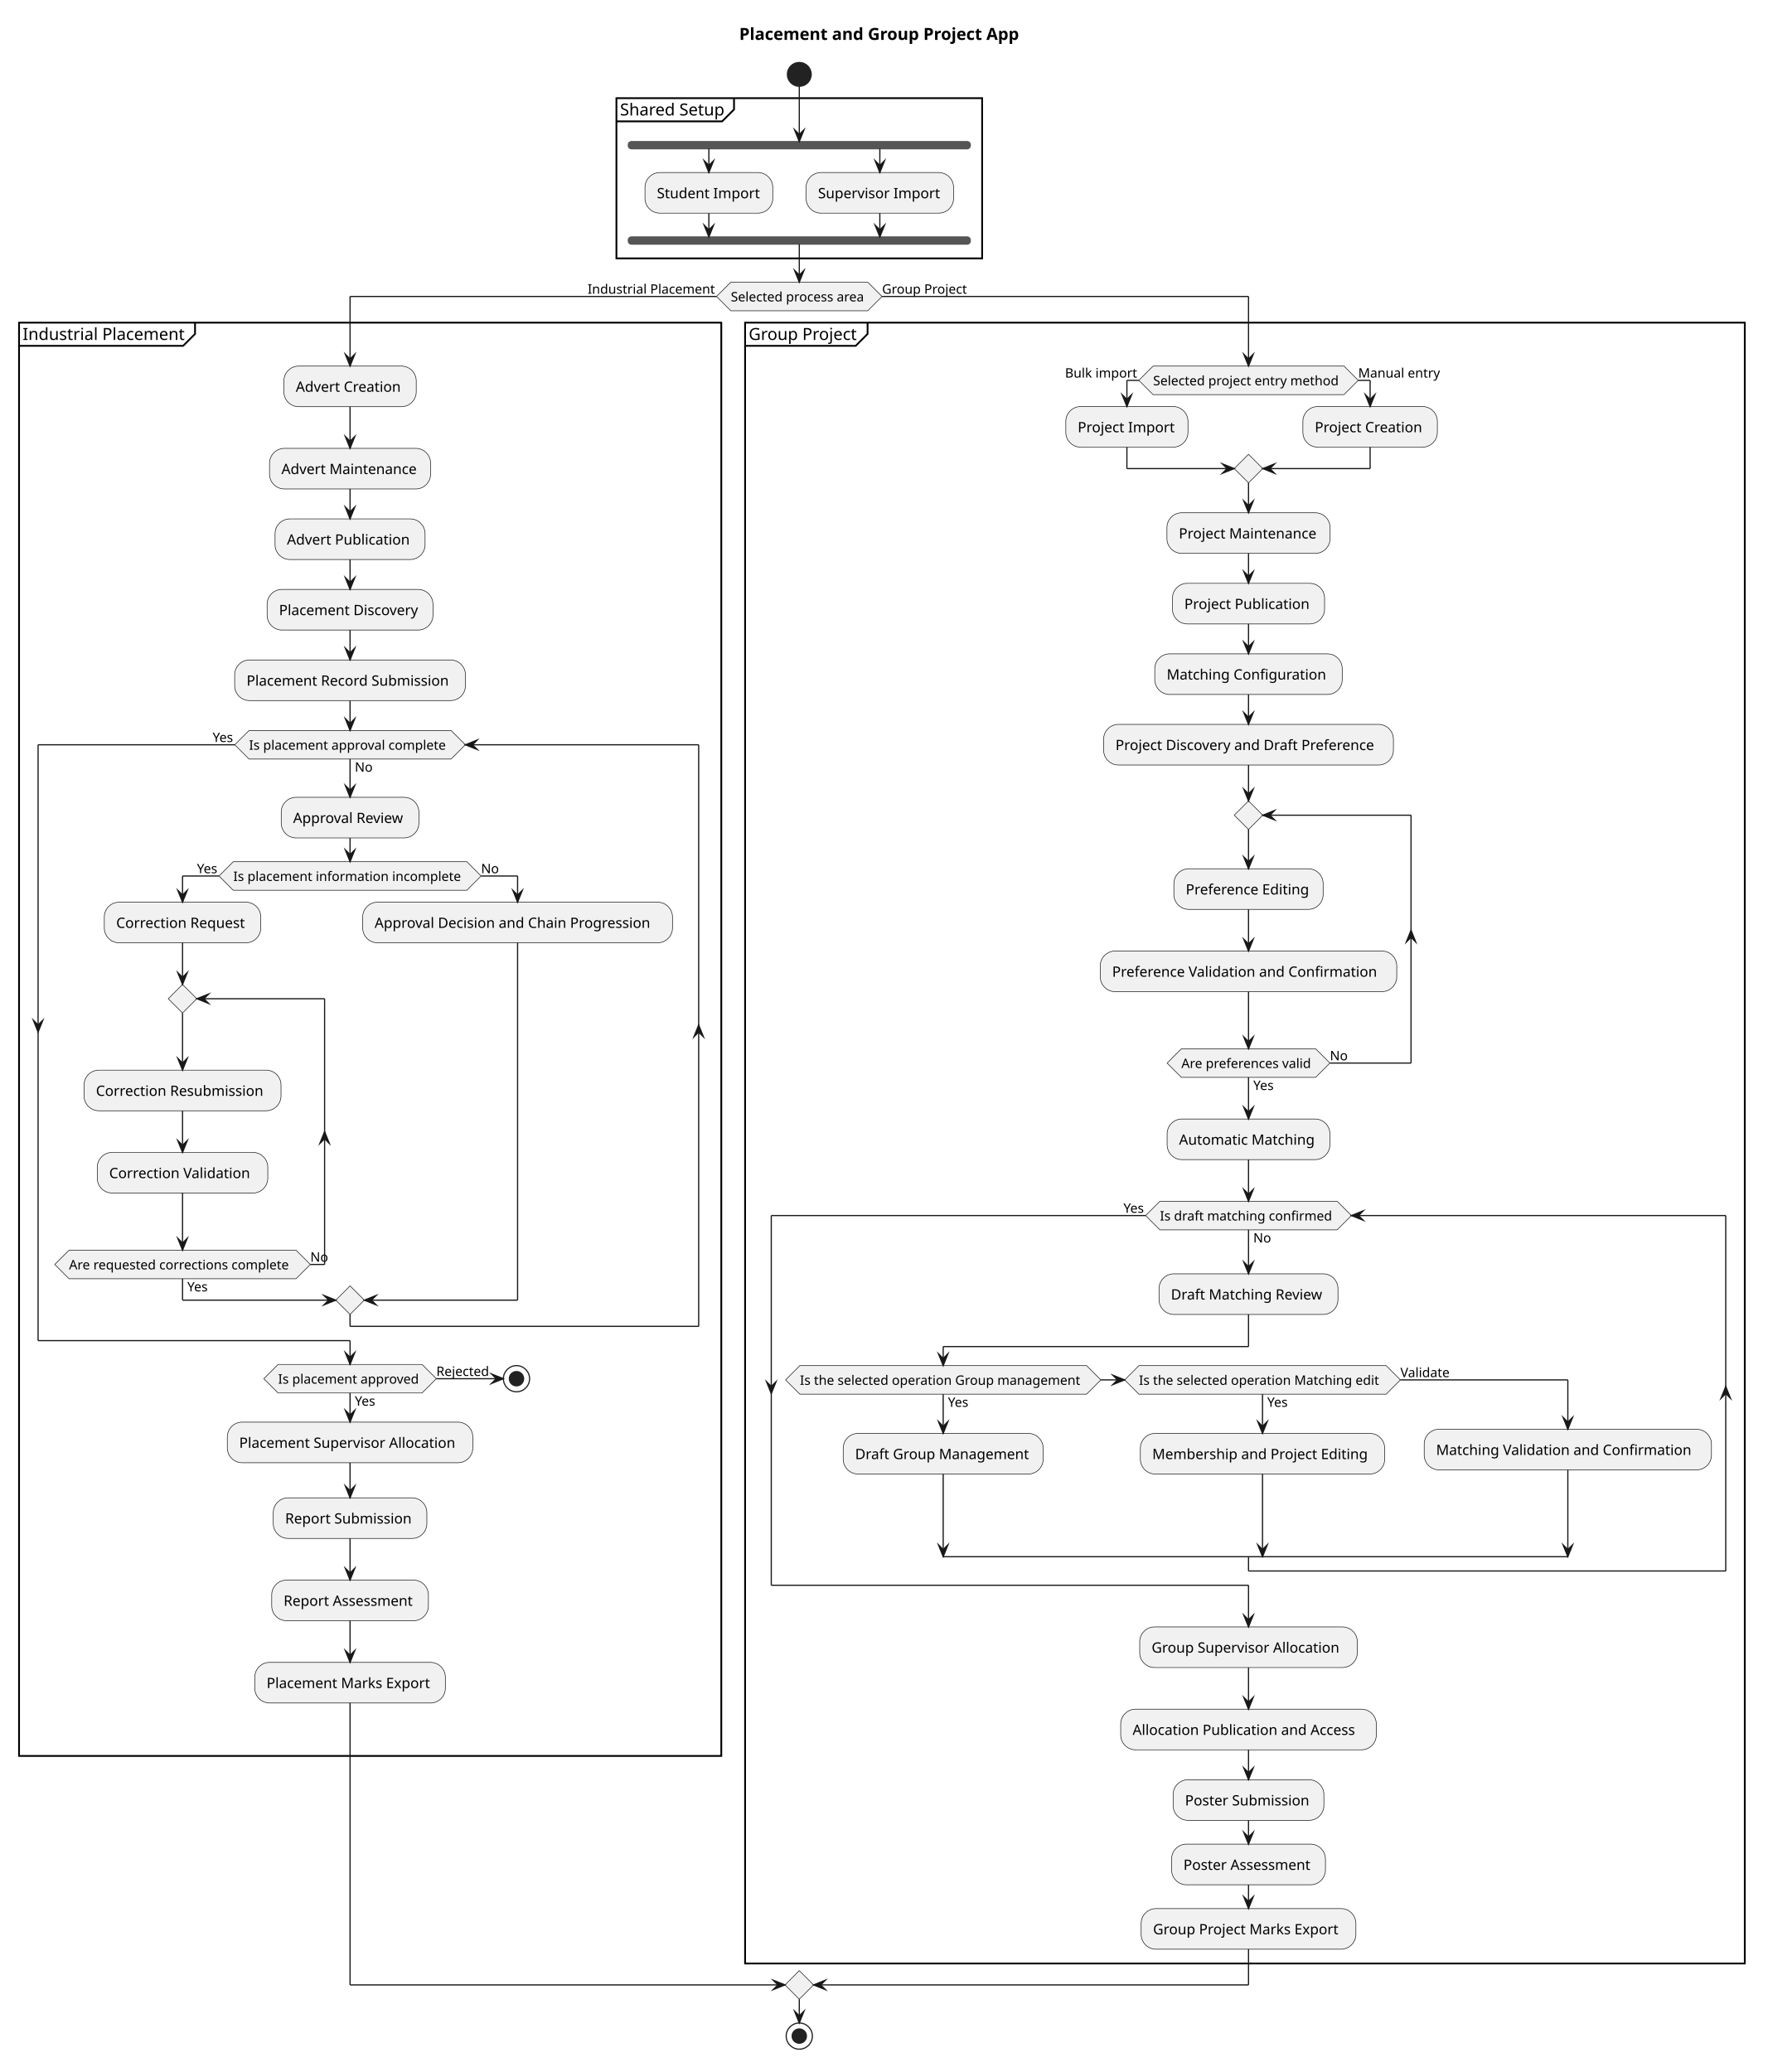
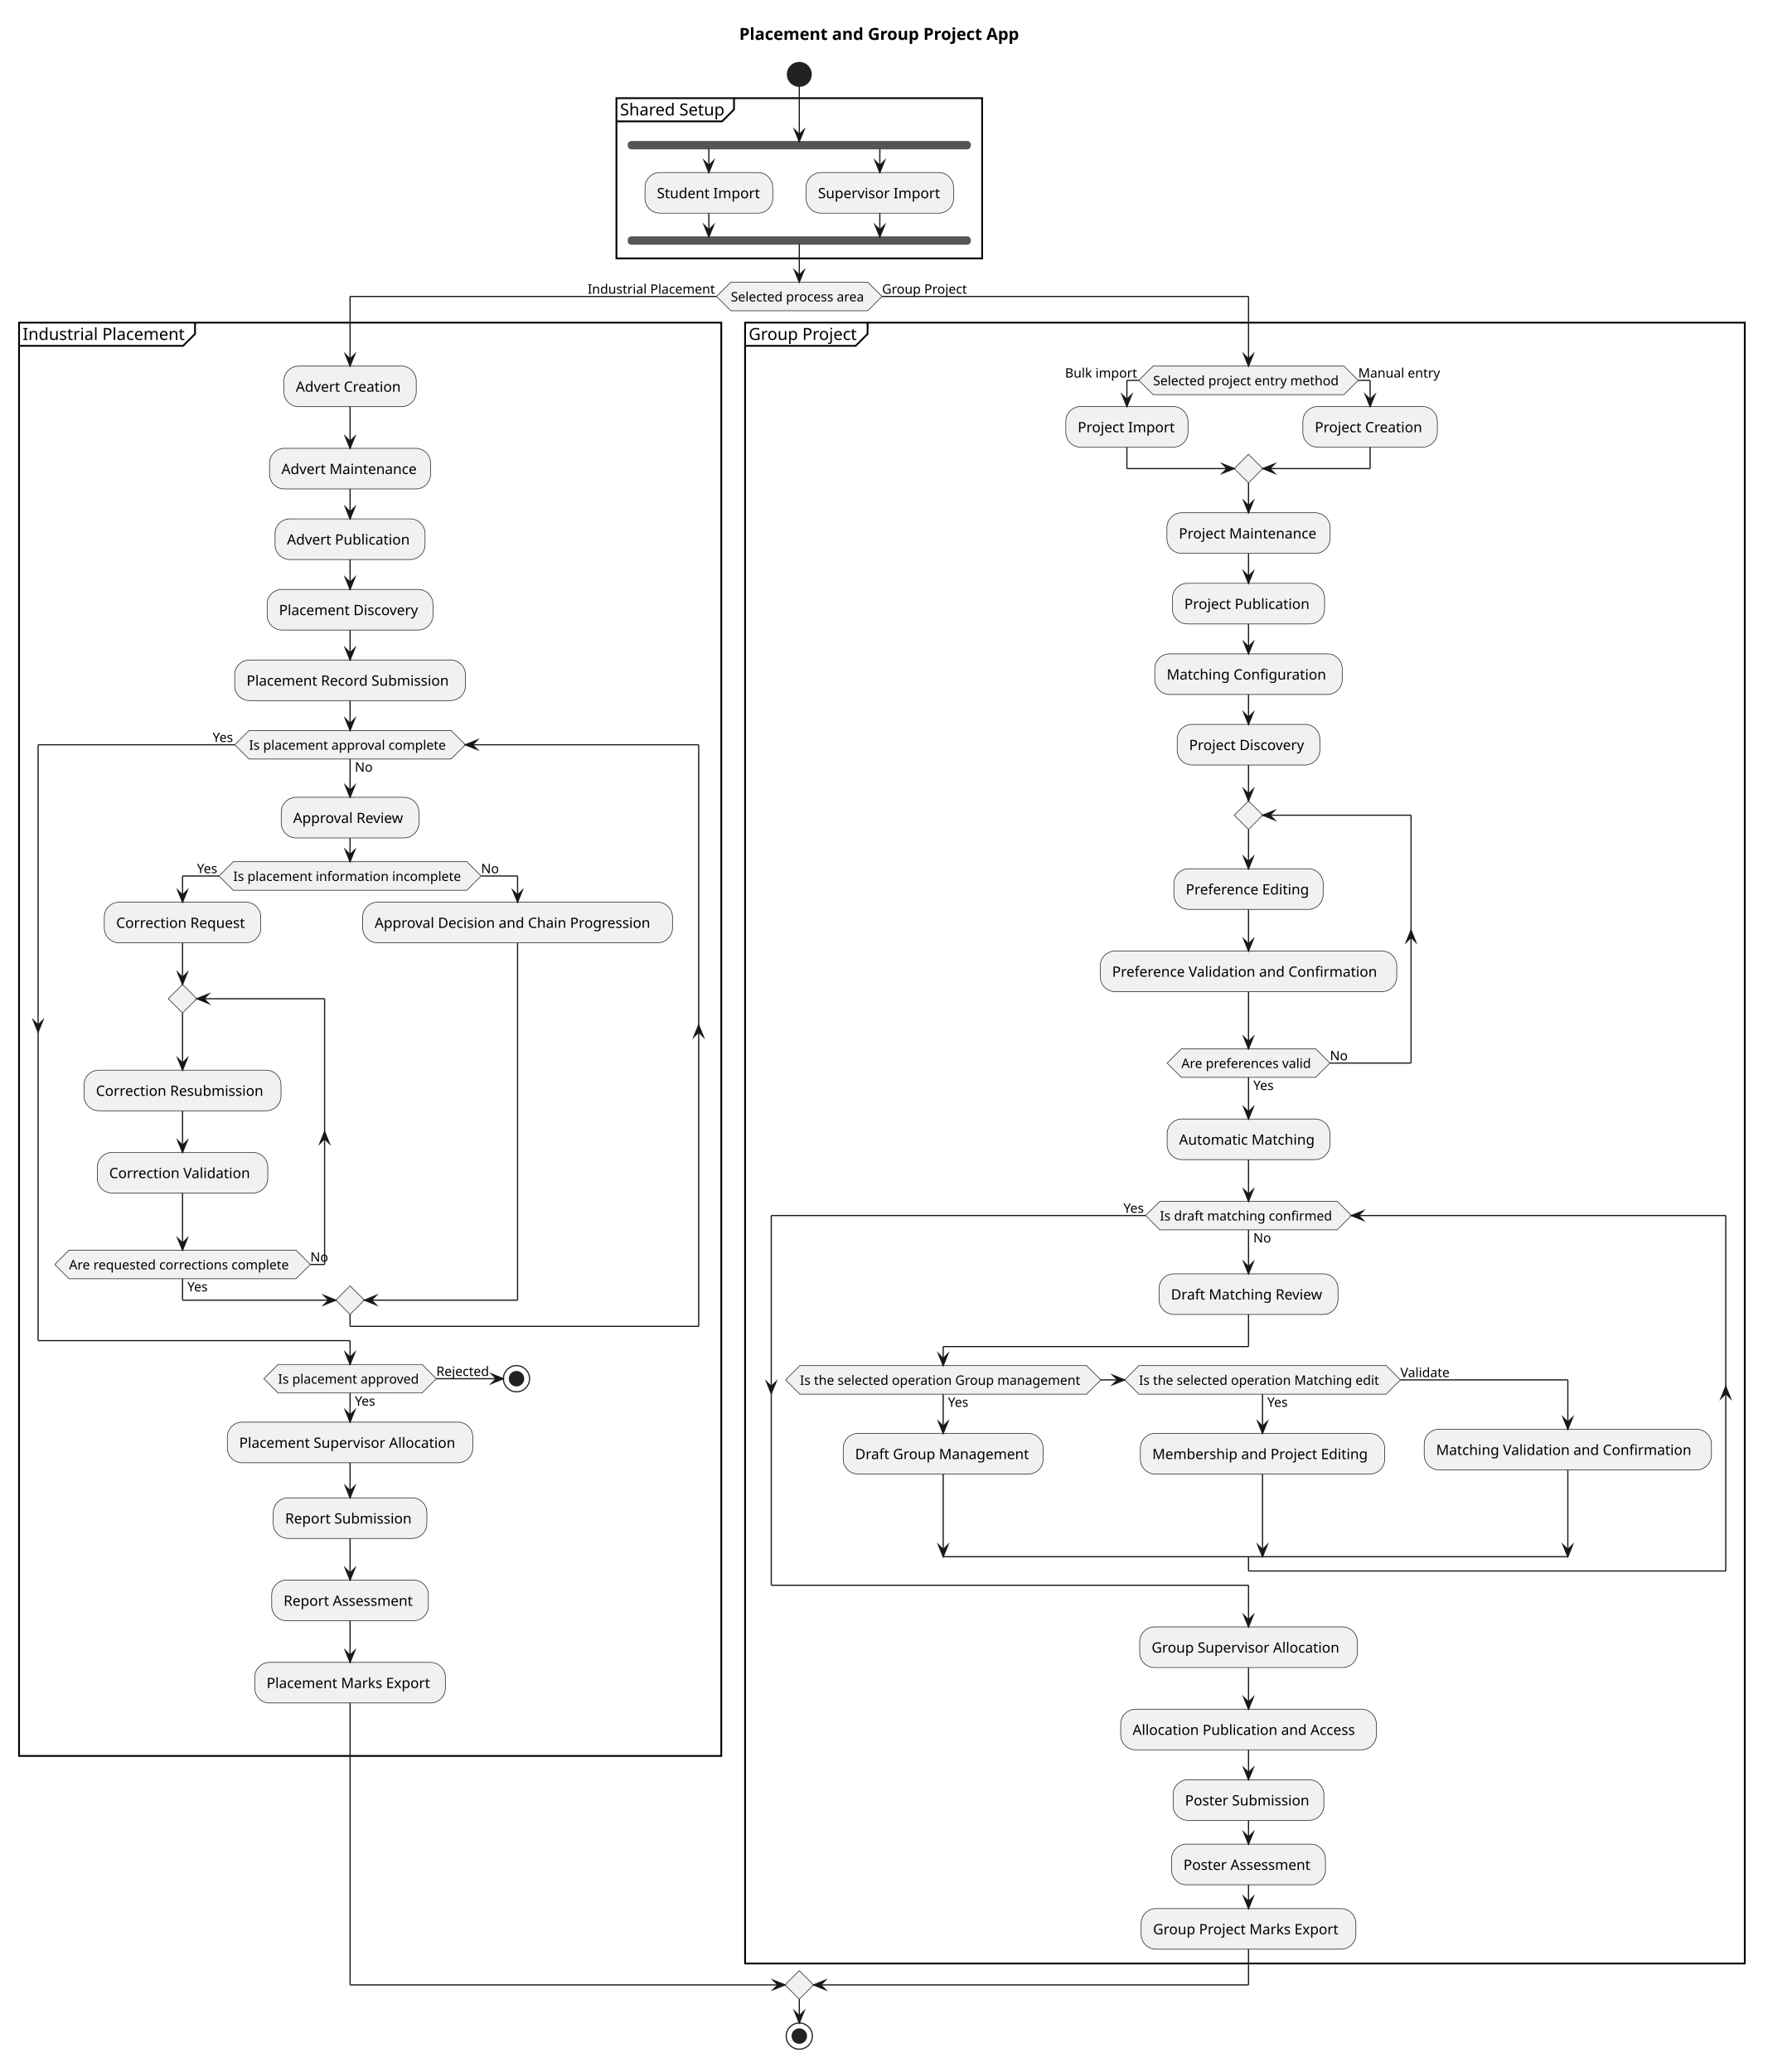
<svg xmlns="http://www.w3.org/2000/svg" contentStyleType="text/css" data-diagram-type="ACTIVITY" height="1741px" preserveAspectRatio="none" style="width:1485px;height:1741px;background:#FFFFFF;" version="1.1" viewBox="0 0 1485 1741" width="1485px" zoomAndPan="magnify">
  <defs />
  <g>
    <g class="title" data-source-line="2">
      <text fill="#000000" font-family="sans-serif" font-size="14" font-weight="700" lengthAdjust="spacing" textLength="241.787" x="621.066" y="33.535">Placement and Group Project App</text>
    </g>
    <ellipse cx="671.536" cy="62.488" fill="#222222" rx="10" ry="10" style="stroke:#222222;stroke-width:1;" />
    <rect fill="none" height="134.621" style="stroke:#000000;stroke-width:1.5;" width="307.268" x="517.902" y="82.488" />
    <path d="M616.707,82.488 L616.707,91.977 L606.707,101.977 L517.902,101.977" fill="none" style="stroke:#000000;stroke-width:1.5;" />
    <text fill="#000000" font-family="sans-serif" font-size="14" lengthAdjust="spacing" textLength="88.806" x="520.902" y="97.023">Shared Setup</text>
    <rect fill="#555555" height="6" rx="2.5" ry="2.5" style="stroke:#555555;stroke-width:1;" width="287.268" x="527.902" y="118.977" />
    <rect fill="#F1F1F1" height="34.133" rx="12.5" ry="12.5" style="stroke:#181818;stroke-width:0.5;" width="107.352" x="541.902" y="144.977" />
    <text fill="#000000" font-family="sans-serif" font-size="12" lengthAdjust="spacing" textLength="87.352" x="551.902" y="166.578">Student Import</text>
    <rect fill="#F1F1F1" height="34.133" rx="12.5" ry="12.5" style="stroke:#181818;stroke-width:0.5;" width="123.916" x="677.253" y="144.977" />
    <text fill="#000000" font-family="sans-serif" font-size="12" lengthAdjust="spacing" textLength="103.916" x="687.253" y="166.578">Supervisor Import</text>
    <rect fill="#555555" height="6" rx="2.5" ry="2.5" style="stroke:#555555;stroke-width:1;" width="287.268" x="527.902" y="199.109" />
    <polygon fill="#F1F1F1" points="614.006,237.109,729.065,237.109,741.065,249.109,729.065,261.109,614.006,261.109,602.006,249.109,614.006,237.109" style="stroke:#181818;stroke-width:0.5;stroke-linejoin:miter;stroke-miterlimit:10;" />
    <text fill="#000000" font-family="sans-serif" font-size="11" lengthAdjust="spacing" textLength="115.06" x="614.006" y="253.267">Selected process area</text>
    <text fill="#000000" font-family="sans-serif" font-size="11" lengthAdjust="spacing" textLength="108.319" x="493.687" y="246.789">Industrial Placement</text>
    <text fill="#000000" font-family="sans-serif" font-size="11" lengthAdjust="spacing" textLength="72.999" x="741.065" y="246.789">Group Project</text>
    <rect fill="none" height="1204.313" style="stroke:#000000;stroke-width:1.5;" width="590.004" x="16" y="271.109" />
    <path d="M163.86,271.109 L163.86,280.598 L153.86,290.598 L16,290.598" fill="none" style="stroke:#000000;stroke-width:1.5;" />
    <text fill="#000000" font-family="sans-serif" font-size="14" lengthAdjust="spacing" textLength="137.86" x="19" y="285.644">Industrial Placement</text>
    <rect fill="#F1F1F1" height="34.133" rx="12.5" ry="12.5" style="stroke:#181818;stroke-width:0.5;" width="111.225" x="238.497" y="307.598" />
    <text fill="#000000" font-family="sans-serif" font-size="12" lengthAdjust="spacing" textLength="91.225" x="248.497" y="329.199">Advert Creation</text>
    <rect fill="#F1F1F1" height="34.133" rx="12.5" ry="12.5" style="stroke:#181818;stroke-width:0.5;" width="135.33" x="226.444" y="376.731" />
    <text fill="#000000" font-family="sans-serif" font-size="12" lengthAdjust="spacing" textLength="115.33" x="236.444" y="398.332">Advert Maintenance</text>
    <rect fill="#F1F1F1" height="34.133" rx="12.5" ry="12.5" style="stroke:#181818;stroke-width:0.5;" width="126.043" x="231.088" y="435.996" />
    <text fill="#000000" font-family="sans-serif" font-size="12" lengthAdjust="spacing" textLength="106.043" x="241.088" y="457.598">Advert Publication</text>
    <rect fill="#F1F1F1" height="34.133" rx="12.5" ry="12.5" style="stroke:#181818;stroke-width:0.5;" width="139.35" x="224.435" y="495.262" />
    <text fill="#000000" font-family="sans-serif" font-size="12" lengthAdjust="spacing" textLength="119.35" x="234.435" y="516.863">Placement Discovery</text>
    <rect fill="#F1F1F1" height="34.133" rx="12.5" ry="12.5" style="stroke:#181818;stroke-width:0.5;" width="193.889" x="197.165" y="554.527" />
    <text fill="#000000" font-family="sans-serif" font-size="12" lengthAdjust="spacing" textLength="173.889" x="207.165" y="576.129">Placement Record Submission</text>
    <rect fill="#F1F1F1" height="34.133" rx="12.5" ry="12.5" style="stroke:#181818;stroke-width:0.5;" width="115.654" x="236.282" y="669.928" />
    <text fill="#000000" font-family="sans-serif" font-size="12" lengthAdjust="spacing" textLength="95.654" x="246.282" y="691.529">Approval Review</text>
    <polygon fill="#F1F1F1" points="196.025,724.061,392.194,724.061,404.194,736.061,392.194,748.061,196.025,748.061,184.025,736.061,196.025,724.061" style="stroke:#181818;stroke-width:0.5;stroke-linejoin:miter;stroke-miterlimit:10;" />
    <text fill="#000000" font-family="sans-serif" font-size="11" lengthAdjust="spacing" textLength="196.168" x="196.025" y="740.218">Is placement information incomplete</text>
    <text fill="#000000" font-family="sans-serif" font-size="11" lengthAdjust="spacing" textLength="18.589" x="165.436" y="733.74">Yes</text>
    <text fill="#000000" font-family="sans-serif" font-size="11" lengthAdjust="spacing" textLength="14.883" x="404.194" y="733.74">No</text>
    <rect fill="#F1F1F1" height="34.133" rx="12.5" ry="12.5" style="stroke:#181818;stroke-width:0.5;" width="131.463" x="87.627" y="758.061" />
    <text fill="#000000" font-family="sans-serif" font-size="12" lengthAdjust="spacing" textLength="111.463" x="97.627" y="779.662">Correction Request</text>
    <rect fill="#F1F1F1" height="34.133" rx="12.5" ry="12.5" style="stroke:#181818;stroke-width:0.5;" width="165.482" x="70.617" y="899.193" />
    <text fill="#000000" font-family="sans-serif" font-size="12" lengthAdjust="spacing" textLength="145.482" x="80.617" y="920.795">Correction Resubmission</text>
    <rect fill="#F1F1F1" height="34.133" rx="12.5" ry="12.5" style="stroke:#181818;stroke-width:0.5;" width="143.264" x="81.727" y="968.326" />
    <text fill="#000000" font-family="sans-serif" font-size="12" lengthAdjust="spacing" textLength="123.264" x="91.727" y="989.928">Correction Validation</text>
    <polygon fill="#F1F1F1" points="153.358,827.193,165.358,839.193,153.358,851.193,141.358,839.193,153.358,827.193" style="stroke:#181818;stroke-width:0.5;stroke-linejoin:miter;stroke-miterlimit:10;" />
    <polygon fill="#F1F1F1" points="58,1050.459,248.717,1050.459,260.717,1062.459,248.717,1074.459,58,1074.459,46,1062.459,58,1050.459" style="stroke:#181818;stroke-width:0.5;stroke-linejoin:miter;stroke-miterlimit:10;" />
    <text fill="#000000" font-family="sans-serif" font-size="11" lengthAdjust="spacing" textLength="18.589" x="157.358" y="1085.094">Yes</text>
    <text fill="#000000" font-family="sans-serif" font-size="11" lengthAdjust="spacing" textLength="190.717" x="58" y="1066.616">Are requested corrections complete</text>
    <text fill="#000000" font-family="sans-serif" font-size="11" lengthAdjust="spacing" textLength="14.883" x="260.717" y="1060.139">No</text>
    <rect fill="#F1F1F1" height="34.133" rx="12.5" ry="12.5" style="stroke:#181818;stroke-width:0.5;" width="260.287" x="304.717" y="758.061" />
    <text fill="#000000" font-family="sans-serif" font-size="12" lengthAdjust="spacing" textLength="240.287" x="314.717" y="779.662">Approval Decision and Chain Progression</text>
    <polygon fill="#F1F1F1" points="294.109,1080.459,306.109,1092.459,294.109,1104.459,282.109,1092.459,294.109,1080.459" style="stroke:#181818;stroke-width:0.5;stroke-linejoin:miter;stroke-miterlimit:10;" />
    <polygon fill="#F1F1F1" points="209.23,613.793,378.989,613.793,390.989,625.793,378.989,637.793,209.23,637.793,197.23,625.793,209.23,613.793" style="stroke:#181818;stroke-width:0.5;stroke-linejoin:miter;stroke-miterlimit:10;" />
    <text fill="#000000" font-family="sans-serif" font-size="11" lengthAdjust="spacing" textLength="14.883" x="298.109" y="648.428">No</text>
    <text fill="#000000" font-family="sans-serif" font-size="11" lengthAdjust="spacing" textLength="169.759" x="209.23" y="629.95">Is placement approval complete</text>
    <text fill="#000000" font-family="sans-serif" font-size="11" lengthAdjust="spacing" textLength="18.589" x="178.641" y="623.473">Yes</text>
    <rect fill="#F1F1F1" height="34.133" rx="12.5" ry="12.5" style="stroke:#181818;stroke-width:0.5;" width="206.252" x="190.983" y="1194.937" />
    <text fill="#000000" font-family="sans-serif" font-size="12" lengthAdjust="spacing" textLength="186.252" x="200.983" y="1216.538">Placement Supervisor Allocation</text>
    <rect fill="#F1F1F1" height="34.133" rx="12.5" ry="12.5" style="stroke:#181818;stroke-width:0.5;" width="129.049" x="229.585" y="1258.547" />
    <text fill="#000000" font-family="sans-serif" font-size="12" lengthAdjust="spacing" textLength="109.049" x="239.585" y="1280.148">Report Submission</text>
    <rect fill="#F1F1F1" height="34.133" rx="12.5" ry="12.5" style="stroke:#181818;stroke-width:0.5;" width="131.65" x="228.284" y="1327.68" />
    <text fill="#000000" font-family="sans-serif" font-size="12" lengthAdjust="spacing" textLength="111.65" x="238.284" y="1349.281">Report Assessment</text>
    <rect fill="#F1F1F1" height="34.133" rx="12.5" ry="12.5" style="stroke:#181818;stroke-width:0.5;" width="160.168" x="214.025" y="1396.812" />
    <text fill="#000000" font-family="sans-serif" font-size="12" lengthAdjust="spacing" textLength="140.168" x="224.025" y="1418.414">Placement Marks Export</text>
    <polygon fill="#F1F1F1" points="233.639,1146.459,354.58,1146.459,366.58,1158.459,354.58,1170.459,233.639,1170.459,221.639,1158.459,233.639,1146.459" style="stroke:#181818;stroke-width:0.5;stroke-linejoin:miter;stroke-miterlimit:10;" />
    <text fill="#000000" font-family="sans-serif" font-size="11" lengthAdjust="spacing" textLength="18.589" x="298.109" y="1181.094">Yes</text>
    <text fill="#000000" font-family="sans-serif" font-size="11" lengthAdjust="spacing" textLength="120.941" x="233.639" y="1162.616">Is placement approved</text>
    <text fill="#000000" font-family="sans-serif" font-size="11" lengthAdjust="spacing" textLength="45.359" x="366.58" y="1156.139">Rejected</text>
    <ellipse cx="433.939" cy="1158.459" fill="none" rx="11" ry="11" style="stroke:#222222;stroke-width:1;" />
    <ellipse cx="433.939" cy="1158.459" fill="#222222" rx="6" ry="6" style="stroke:#222222;stroke-width:1;" />
    <rect fill="none" height="1378.712" style="stroke:#000000;stroke-width:1.5;" width="839.916" x="626.004" y="271.109" />
    <path d="M728.911,271.109 L728.911,280.598 L718.911,290.598 L626.004,290.598" fill="none" style="stroke:#000000;stroke-width:1.5;" />
    <text fill="#000000" font-family="sans-serif" font-size="14" lengthAdjust="spacing" textLength="92.907" x="629.004" y="285.644">Group Project</text>
    <polygon fill="#F1F1F1" points="968.79,307.598,1129.133,307.598,1141.133,319.598,1129.133,331.598,968.79,331.598,956.79,319.598,968.79,307.598" style="stroke:#181818;stroke-width:0.5;stroke-linejoin:miter;stroke-miterlimit:10;" />
    <text fill="#000000" font-family="sans-serif" font-size="11" lengthAdjust="spacing" textLength="160.343" x="968.79" y="323.755">Selected project entry method</text>
    <text fill="#000000" font-family="sans-serif" font-size="11" lengthAdjust="spacing" textLength="61.988" x="894.803" y="317.277">Bulk import</text>
    <text fill="#000000" font-family="sans-serif" font-size="11" lengthAdjust="spacing" textLength="69.255" x="1141.133" y="317.277">Manual entry</text>
    <rect fill="#F1F1F1" height="34.133" rx="12.5" ry="12.5" style="stroke:#181818;stroke-width:0.5;" width="102.664" x="895.458" y="341.598" />
    <text fill="#000000" font-family="sans-serif" font-size="12" lengthAdjust="spacing" textLength="82.664" x="905.458" y="363.199">Project Import</text>
    <rect fill="#F1F1F1" height="34.133" rx="12.5" ry="12.5" style="stroke:#181818;stroke-width:0.5;" width="112.982" x="1094.642" y="341.598" />
    <text fill="#000000" font-family="sans-serif" font-size="12" lengthAdjust="spacing" textLength="92.982" x="1104.642" y="363.199">Project Creation</text>
    <polygon fill="#F1F1F1" points="1048.962,381.731,1060.962,393.731,1048.962,405.731,1036.962,393.731,1048.962,381.731" style="stroke:#181818;stroke-width:0.5;stroke-linejoin:miter;stroke-miterlimit:10;" />
    <rect fill="#F1F1F1" height="34.133" rx="12.5" ry="12.5" style="stroke:#181818;stroke-width:0.5;" width="137.088" x="980.418" y="430.863" />
    <text fill="#000000" font-family="sans-serif" font-size="12" lengthAdjust="spacing" textLength="117.088" x="990.418" y="452.465">Project Maintenance</text>
    <rect fill="#F1F1F1" height="34.133" rx="12.5" ry="12.5" style="stroke:#181818;stroke-width:0.5;" width="127.801" x="985.062" y="490.129" />
    <text fill="#000000" font-family="sans-serif" font-size="12" lengthAdjust="spacing" textLength="107.801" x="995.062" y="511.731">Project Publication</text>
    <rect fill="#F1F1F1" height="34.133" rx="12.5" ry="12.5" style="stroke:#181818;stroke-width:0.5;" width="157.484" x="970.22" y="549.394" />
    <text fill="#000000" font-family="sans-serif" font-size="12" lengthAdjust="spacing" textLength="137.484" x="980.22" y="570.996">Matching Configuration</text>
-     <rect fill="#F1F1F1" height="34.133" rx="12.5" ry="12.5" style="stroke:#181818;stroke-width:0.5;" width="243.494" x="927.215" y="608.66" />
-     <text fill="#000000" font-family="sans-serif" font-size="12" lengthAdjust="spacing" textLength="223.494" x="937.215" y="630.262">Project Discovery and Draft Preference</text>
+     <rect fill="#F1F1F1" height="34.133" rx="12.5" ry="12.5" style="stroke:#181818;stroke-width:0.5;" width="119.85" x="989.037" y="608.66" />
+     <text fill="#000000" font-family="sans-serif" font-size="12" lengthAdjust="spacing" textLength="99.85" x="999.037" y="630.262">Project Discovery</text>
    <rect fill="#F1F1F1" height="34.133" rx="12.5" ry="12.5" style="stroke:#181818;stroke-width:0.5;" width="125.41" x="986.257" y="729.973" />
    <text fill="#000000" font-family="sans-serif" font-size="12" lengthAdjust="spacing" textLength="105.41" x="996.257" y="751.574">Preference Editing</text>
    <rect fill="#F1F1F1" height="34.133" rx="12.5" ry="12.5" style="stroke:#181818;stroke-width:0.5;" width="249.102" x="924.411" y="799.106" />
    <text fill="#000000" font-family="sans-serif" font-size="12" lengthAdjust="spacing" textLength="229.102" x="934.411" y="820.707">Preference Validation and Confirmation</text>
    <polygon fill="#F1F1F1" points="1048.962,672.973,1060.962,684.973,1048.962,696.973,1036.962,684.973,1048.962,672.973" style="stroke:#181818;stroke-width:0.5;stroke-linejoin:miter;stroke-miterlimit:10;" />
    <polygon fill="#F1F1F1" points="992.571,881.238,1105.353,881.238,1117.353,893.238,1105.353,905.238,992.571,905.238,980.571,893.238,992.571,881.238" style="stroke:#181818;stroke-width:0.5;stroke-linejoin:miter;stroke-miterlimit:10;" />
    <text fill="#000000" font-family="sans-serif" font-size="11" lengthAdjust="spacing" textLength="18.589" x="1052.962" y="915.873">Yes</text>
    <text fill="#000000" font-family="sans-serif" font-size="11" lengthAdjust="spacing" textLength="112.782" x="992.571" y="897.395">Are preferences valid</text>
    <text fill="#000000" font-family="sans-serif" font-size="11" lengthAdjust="spacing" textLength="14.883" x="1117.353" y="890.918">No</text>
    <rect fill="#F1F1F1" height="34.133" rx="12.5" ry="12.5" style="stroke:#181818;stroke-width:0.5;" width="136.76" x="980.582" y="940.238" />
    <text fill="#000000" font-family="sans-serif" font-size="12" lengthAdjust="spacing" textLength="116.76" x="990.582" y="961.84">Automatic Matching</text>
    <rect fill="#F1F1F1" height="34.133" rx="12.5" ry="12.5" style="stroke:#181818;stroke-width:0.5;" width="150.348" x="973.788" y="1070.326" />
    <text fill="#000000" font-family="sans-serif" font-size="12" lengthAdjust="spacing" textLength="130.348" x="983.788" y="1091.928">Draft Matching Review</text>
    <polygon fill="#F1F1F1" points="672.004,1147.459,912.887,1147.459,924.887,1159.459,912.887,1171.459,672.004,1171.459,660.004,1159.459,672.004,1147.459" style="stroke:#181818;stroke-width:0.5;stroke-linejoin:miter;stroke-miterlimit:10;" />
    <text fill="#000000" font-family="sans-serif" font-size="11" lengthAdjust="spacing" textLength="18.589" x="796.445" y="1182.094">Yes</text>
    <text fill="#000000" font-family="sans-serif" font-size="11" lengthAdjust="spacing" textLength="240.883" x="672.004" y="1163.616">Is the selected operation Group management</text>
    <rect fill="#F1F1F1" height="34.133" rx="12.5" ry="12.5" style="stroke:#181818;stroke-width:0.5;" width="168.002" x="708.444" y="1204.414" />
    <text fill="#000000" font-family="sans-serif" font-size="12" lengthAdjust="spacing" textLength="148.002" x="718.444" y="1226.016">Draft Group Management</text>
    <polygon fill="#F1F1F1" points="956.887,1147.459,1164.576,1147.459,1176.576,1159.459,1164.576,1171.459,956.887,1171.459,944.887,1159.459,956.887,1147.459" style="stroke:#181818;stroke-width:0.5;stroke-linejoin:miter;stroke-miterlimit:10;" />
    <text fill="#000000" font-family="sans-serif" font-size="11" lengthAdjust="spacing" textLength="18.589" x="1064.731" y="1182.094">Yes</text>
    <text fill="#000000" font-family="sans-serif" font-size="11" lengthAdjust="spacing" textLength="207.69" x="956.887" y="1163.616">Is the selected operation Matching edit</text>
    <text fill="#000000" font-family="sans-serif" font-size="11" lengthAdjust="spacing" textLength="42.867" x="1176.576" y="1157.139">Validate</text>
    <rect fill="#F1F1F1" height="34.133" rx="12.5" ry="12.5" style="stroke:#181818;stroke-width:0.5;" width="205.273" x="958.095" y="1204.414" />
    <text fill="#000000" font-family="sans-serif" font-size="12" lengthAdjust="spacing" textLength="185.273" x="968.095" y="1226.016">Membership and Project Editing</text>
    <rect fill="#F1F1F1" height="34.133" rx="12.5" ry="12.5" style="stroke:#181818;stroke-width:0.5;" width="241.344" x="1196.576" y="1200.937" />
    <text fill="#000000" font-family="sans-serif" font-size="12" lengthAdjust="spacing" textLength="221.344" x="1206.576" y="1222.538">Matching Validation and Confirmation</text>
    <polygon fill="#F1F1F1" points="974.5,1009.371,1123.424,1009.371,1135.424,1021.371,1123.424,1033.371,974.5,1033.371,962.5,1021.371,974.5,1009.371" style="stroke:#181818;stroke-width:0.5;stroke-linejoin:miter;stroke-miterlimit:10;" />
    <text fill="#000000" font-family="sans-serif" font-size="11" lengthAdjust="spacing" textLength="14.883" x="1052.962" y="1044.006">No</text>
    <text fill="#000000" font-family="sans-serif" font-size="11" lengthAdjust="spacing" textLength="148.924" x="974.5" y="1025.528">Is draft matching confirmed</text>
    <text fill="#000000" font-family="sans-serif" font-size="11" lengthAdjust="spacing" textLength="18.589" x="943.91" y="1019.051">Yes</text>
    <rect fill="#F1F1F1" height="34.133" rx="12.5" ry="12.5" style="stroke:#181818;stroke-width:0.5;" width="182.82" x="957.552" y="1367.024" />
    <text fill="#000000" font-family="sans-serif" font-size="12" lengthAdjust="spacing" textLength="162.82" x="967.552" y="1388.626">Group Supervisor Allocation</text>
    <rect fill="#F1F1F1" height="34.133" rx="12.5" ry="12.5" style="stroke:#181818;stroke-width:0.5;" width="214.766" x="941.579" y="1436.157" />
    <text fill="#000000" font-family="sans-serif" font-size="12" lengthAdjust="spacing" textLength="194.766" x="951.579" y="1457.759">Allocation Publication and Access</text>
    <rect fill="#F1F1F1" height="34.133" rx="12.5" ry="12.5" style="stroke:#181818;stroke-width:0.5;" width="126.658" x="985.633" y="1495.423" />
    <text fill="#000000" font-family="sans-serif" font-size="12" lengthAdjust="spacing" textLength="106.658" x="995.633" y="1517.024">Poster Submission</text>
    <rect fill="#F1F1F1" height="34.133" rx="12.5" ry="12.5" style="stroke:#181818;stroke-width:0.5;" width="129.26" x="984.332" y="1549.556" />
    <text fill="#000000" font-family="sans-serif" font-size="12" lengthAdjust="spacing" textLength="109.26" x="994.332" y="1571.157">Poster Assessment</text>
    <rect fill="#F1F1F1" height="34.133" rx="12.5" ry="12.5" style="stroke:#181818;stroke-width:0.5;" width="180.418" x="958.753" y="1603.688" />
    <text fill="#000000" font-family="sans-serif" font-size="12" lengthAdjust="spacing" textLength="160.418" x="968.753" y="1625.29">Group Project Marks Export</text>
    <polygon fill="#F1F1F1" points="671.536,1655.821,683.536,1667.821,671.536,1679.821,659.536,1667.821,671.536,1655.821" style="stroke:#181818;stroke-width:0.5;stroke-linejoin:miter;stroke-miterlimit:10;" />
    <ellipse cx="671.536" cy="1710.821" fill="none" rx="11" ry="11" style="stroke:#222222;stroke-width:1;" />
    <ellipse cx="671.536" cy="1710.821" fill="#222222" rx="6" ry="6" style="stroke:#222222;stroke-width:1;" />
    <line style="stroke:#181818;stroke-width:1;" x1="595.578" x2="595.578" y1="124.977" y2="144.977" />
    <polygon fill="#181818" points="591.578,134.977,595.578,144.977,599.578,134.977,595.578,138.977" style="stroke:#181818;stroke-width:1;stroke-linejoin:miter;stroke-miterlimit:10;" />
    <line style="stroke:#181818;stroke-width:1;" x1="739.211" x2="739.211" y1="124.977" y2="144.977" />
    <polygon fill="#181818" points="735.211,134.977,739.211,144.977,743.211,134.977,739.211,138.977" style="stroke:#181818;stroke-width:1;stroke-linejoin:miter;stroke-miterlimit:10;" />
    <line style="stroke:#181818;stroke-width:1;" x1="595.578" x2="595.578" y1="179.109" y2="199.109" />
    <polygon fill="#181818" points="591.578,189.109,595.578,199.109,599.578,189.109,595.578,193.109" style="stroke:#181818;stroke-width:1;stroke-linejoin:miter;stroke-miterlimit:10;" />
    <line style="stroke:#181818;stroke-width:1;" x1="739.211" x2="739.211" y1="179.109" y2="199.109" />
    <polygon fill="#181818" points="735.211,189.109,739.211,199.109,743.211,189.109,739.211,193.109" style="stroke:#181818;stroke-width:1;stroke-linejoin:miter;stroke-miterlimit:10;" />
    <line style="stroke:#181818;stroke-width:1;" x1="671.536" x2="671.536" y1="72.488" y2="118.977" />
    <polygon fill="#181818" points="667.536,108.977,671.536,118.977,675.536,108.977,671.536,112.977" style="stroke:#181818;stroke-width:1;stroke-linejoin:miter;stroke-miterlimit:10;" />
    <line style="stroke:#181818;stroke-width:1;" x1="294.109" x2="294.109" y1="341.731" y2="376.731" />
    <polygon fill="#181818" points="290.109,366.731,294.109,376.731,298.109,366.731,294.109,370.731" style="stroke:#181818;stroke-width:1;stroke-linejoin:miter;stroke-miterlimit:10;" />
    <line style="stroke:#181818;stroke-width:1;" x1="294.109" x2="294.109" y1="410.863" y2="435.996" />
    <polygon fill="#181818" points="290.109,425.996,294.109,435.996,298.109,425.996,294.109,429.996" style="stroke:#181818;stroke-width:1;stroke-linejoin:miter;stroke-miterlimit:10;" />
    <line style="stroke:#181818;stroke-width:1;" x1="294.109" x2="294.109" y1="470.129" y2="495.262" />
    <polygon fill="#181818" points="290.109,485.262,294.109,495.262,298.109,485.262,294.109,489.262" style="stroke:#181818;stroke-width:1;stroke-linejoin:miter;stroke-miterlimit:10;" />
    <line style="stroke:#181818;stroke-width:1;" x1="294.109" x2="294.109" y1="529.394" y2="554.527" />
    <polygon fill="#181818" points="290.109,544.527,294.109,554.527,298.109,544.527,294.109,548.527" style="stroke:#181818;stroke-width:1;stroke-linejoin:miter;stroke-miterlimit:10;" />
    <line style="stroke:#181818;stroke-width:1;" x1="153.358" x2="153.358" y1="933.326" y2="968.326" />
    <polygon fill="#181818" points="149.358,958.326,153.358,968.326,157.358,958.326,153.358,962.326" style="stroke:#181818;stroke-width:1;stroke-linejoin:miter;stroke-miterlimit:10;" />
    <line style="stroke:#181818;stroke-width:1;" x1="153.358" x2="153.358" y1="851.193" y2="899.193" />
    <polygon fill="#181818" points="149.358,889.193,153.358,899.193,157.358,889.193,153.358,893.193" style="stroke:#181818;stroke-width:1;stroke-linejoin:miter;stroke-miterlimit:10;" />
    <line style="stroke:#181818;stroke-width:1;" x1="260.717" x2="272.717" y1="1062.459" y2="1062.459" />
    <polygon fill="#181818" points="268.717,960.826,272.717,950.826,276.717,960.826,272.717,956.826" style="stroke:#181818;stroke-width:1;stroke-linejoin:miter;stroke-miterlimit:10;" />
    <line style="stroke:#181818;stroke-width:1;" x1="272.717" x2="272.717" y1="839.193" y2="1062.459" />
    <line style="stroke:#181818;stroke-width:1;" x1="272.717" x2="165.358" y1="839.193" y2="839.193" />
    <polygon fill="#181818" points="175.358,835.193,165.358,839.193,175.358,843.193,171.358,839.193" style="stroke:#181818;stroke-width:1;stroke-linejoin:miter;stroke-miterlimit:10;" />
    <line style="stroke:#181818;stroke-width:1;" x1="153.358" x2="153.358" y1="1002.459" y2="1050.459" />
    <polygon fill="#181818" points="149.358,1040.459,153.358,1050.459,157.358,1040.459,153.358,1044.459" style="stroke:#181818;stroke-width:1;stroke-linejoin:miter;stroke-miterlimit:10;" />
    <line style="stroke:#181818;stroke-width:1;" x1="153.358" x2="153.358" y1="792.193" y2="827.193" />
    <polygon fill="#181818" points="149.358,817.193,153.358,827.193,157.358,817.193,153.358,821.193" style="stroke:#181818;stroke-width:1;stroke-linejoin:miter;stroke-miterlimit:10;" />
    <line style="stroke:#181818;stroke-width:1;" x1="184.025" x2="153.358" y1="736.061" y2="736.061" />
    <line style="stroke:#181818;stroke-width:1;" x1="153.358" x2="153.358" y1="736.061" y2="758.061" />
    <polygon fill="#181818" points="149.358,748.061,153.358,758.061,157.358,748.061,153.358,752.061" style="stroke:#181818;stroke-width:1;stroke-linejoin:miter;stroke-miterlimit:10;" />
    <line style="stroke:#181818;stroke-width:1;" x1="404.194" x2="434.86" y1="736.061" y2="736.061" />
    <line style="stroke:#181818;stroke-width:1;" x1="434.86" x2="434.86" y1="736.061" y2="758.061" />
    <polygon fill="#181818" points="430.86,748.061,434.86,758.061,438.86,748.061,434.86,752.061" style="stroke:#181818;stroke-width:1;stroke-linejoin:miter;stroke-miterlimit:10;" />
    <line style="stroke:#181818;stroke-width:1;" x1="153.358" x2="153.358" y1="1074.459" y2="1092.459" />
    <line style="stroke:#181818;stroke-width:1;" x1="153.358" x2="282.109" y1="1092.459" y2="1092.459" />
    <polygon fill="#181818" points="272.109,1088.459,282.109,1092.459,272.109,1096.459,276.109,1092.459" style="stroke:#181818;stroke-width:1;stroke-linejoin:miter;stroke-miterlimit:10;" />
    <line style="stroke:#181818;stroke-width:1;" x1="434.86" x2="434.86" y1="792.193" y2="1092.459" />
    <line style="stroke:#181818;stroke-width:1;" x1="434.86" x2="306.109" y1="1092.459" y2="1092.459" />
    <polygon fill="#181818" points="316.109,1088.459,306.109,1092.459,316.109,1096.459,312.109,1092.459" style="stroke:#181818;stroke-width:1;stroke-linejoin:miter;stroke-miterlimit:10;" />
    <line style="stroke:#181818;stroke-width:1;" x1="294.109" x2="294.109" y1="704.061" y2="724.061" />
    <polygon fill="#181818" points="290.109,714.061,294.109,724.061,298.109,714.061,294.109,718.061" style="stroke:#181818;stroke-width:1;stroke-linejoin:miter;stroke-miterlimit:10;" />
    <line style="stroke:#181818;stroke-width:1;" x1="294.109" x2="294.109" y1="637.793" y2="669.928" />
    <polygon fill="#181818" points="290.109,659.928,294.109,669.928,298.109,659.928,294.109,663.928" style="stroke:#181818;stroke-width:1;stroke-linejoin:miter;stroke-miterlimit:10;" />
    <line style="stroke:#181818;stroke-width:1;" x1="294.109" x2="294.109" y1="1104.459" y2="1114.459" />
    <line style="stroke:#181818;stroke-width:1;" x1="294.109" x2="587.004" y1="1114.459" y2="1114.459" />
    <polygon fill="#181818" points="583.004,871.216,587.004,861.216,591.004,871.216,587.004,867.216" style="stroke:#181818;stroke-width:1;stroke-linejoin:miter;stroke-miterlimit:10;" />
    <line style="stroke:#181818;stroke-width:1;" x1="587.004" x2="587.004" y1="625.793" y2="1114.459" />
    <line style="stroke:#181818;stroke-width:1;" x1="587.004" x2="390.989" y1="625.793" y2="625.793" />
    <polygon fill="#181818" points="400.989,621.793,390.989,625.793,400.989,629.793,396.989,625.793" style="stroke:#181818;stroke-width:1;stroke-linejoin:miter;stroke-miterlimit:10;" />
    <line style="stroke:#181818;stroke-width:1;" x1="197.23" x2="32" y1="625.793" y2="625.793" />
    <polygon fill="#181818" points="28,857.216,32,867.216,36,857.216,32,861.216" style="stroke:#181818;stroke-width:1;stroke-linejoin:miter;stroke-miterlimit:10;" />
    <line style="stroke:#181818;stroke-width:1;" x1="32" x2="32" y1="625.793" y2="1126.459" />
    <line style="stroke:#181818;stroke-width:1;" x1="32" x2="294.109" y1="1126.459" y2="1126.459" />
    <line style="stroke:#181818;stroke-width:1;" x1="294.109" x2="294.109" y1="1126.459" y2="1146.459" />
    <polygon fill="#181818" points="290.109,1136.459,294.109,1146.459,298.109,1136.459,294.109,1140.459" style="stroke:#181818;stroke-width:1;stroke-linejoin:miter;stroke-miterlimit:10;" />
    <line style="stroke:#181818;stroke-width:1;" x1="294.109" x2="294.109" y1="588.66" y2="613.793" />
    <polygon fill="#181818" points="290.109,603.793,294.109,613.793,298.109,603.793,294.109,607.793" style="stroke:#181818;stroke-width:1;stroke-linejoin:miter;stroke-miterlimit:10;" />
    <line style="stroke:#181818;stroke-width:1;" x1="294.109" x2="294.109" y1="1229.069" y2="1258.547" />
    <polygon fill="#181818" points="290.109,1248.547,294.109,1258.547,298.109,1248.547,294.109,1252.547" style="stroke:#181818;stroke-width:1;stroke-linejoin:miter;stroke-miterlimit:10;" />
    <line style="stroke:#181818;stroke-width:1;" x1="294.109" x2="294.109" y1="1292.68" y2="1327.68" />
    <polygon fill="#181818" points="290.109,1317.68,294.109,1327.68,298.109,1317.68,294.109,1321.68" style="stroke:#181818;stroke-width:1;stroke-linejoin:miter;stroke-miterlimit:10;" />
    <line style="stroke:#181818;stroke-width:1;" x1="294.109" x2="294.109" y1="1361.812" y2="1396.812" />
    <polygon fill="#181818" points="290.109,1386.812,294.109,1396.812,298.109,1386.812,294.109,1390.812" style="stroke:#181818;stroke-width:1;stroke-linejoin:miter;stroke-miterlimit:10;" />
    <line style="stroke:#181818;stroke-width:1;" x1="294.109" x2="294.109" y1="1170.459" y2="1194.937" />
    <polygon fill="#181818" points="290.109,1184.937,294.109,1194.937,298.109,1184.937,294.109,1188.937" style="stroke:#181818;stroke-width:1;stroke-linejoin:miter;stroke-miterlimit:10;" />
    <line style="stroke:#181818;stroke-width:1;" x1="366.58" x2="422.939" y1="1158.459" y2="1158.459" />
    <polygon fill="#181818" points="412.939,1154.459,422.939,1158.459,412.939,1162.459,416.939,1158.459" style="stroke:#181818;stroke-width:1;stroke-linejoin:miter;stroke-miterlimit:10;" />
    <line style="stroke:#181818;stroke-width:1;" x1="294.109" x2="294.109" y1="1430.945" y2="1667.821" />
    <line style="stroke:#181818;stroke-width:1;" x1="294.109" x2="659.536" y1="1667.821" y2="1667.821" />
    <polygon fill="#181818" points="649.536,1663.821,659.536,1667.821,649.536,1671.821,653.536,1667.821" style="stroke:#181818;stroke-width:1;stroke-linejoin:miter;stroke-miterlimit:10;" />
    <line style="stroke:#181818;stroke-width:1;" x1="956.79" x2="946.79" y1="319.598" y2="319.598" />
    <line style="stroke:#181818;stroke-width:1;" x1="946.79" x2="946.79" y1="319.598" y2="341.598" />
    <polygon fill="#181818" points="942.79,331.598,946.79,341.598,950.79,331.598,946.79,335.598" style="stroke:#181818;stroke-width:1;stroke-linejoin:miter;stroke-miterlimit:10;" />
    <line style="stroke:#181818;stroke-width:1;" x1="1141.133" x2="1151.133" y1="319.598" y2="319.598" />
    <line style="stroke:#181818;stroke-width:1;" x1="1151.133" x2="1151.133" y1="319.598" y2="341.598" />
    <polygon fill="#181818" points="1147.133,331.598,1151.133,341.598,1155.133,331.598,1151.133,335.598" style="stroke:#181818;stroke-width:1;stroke-linejoin:miter;stroke-miterlimit:10;" />
    <line style="stroke:#181818;stroke-width:1;" x1="946.79" x2="946.79" y1="375.731" y2="393.731" />
    <line style="stroke:#181818;stroke-width:1;" x1="946.79" x2="1036.962" y1="393.731" y2="393.731" />
    <polygon fill="#181818" points="1026.962,389.731,1036.962,393.731,1026.962,397.731,1030.962,393.731" style="stroke:#181818;stroke-width:1;stroke-linejoin:miter;stroke-miterlimit:10;" />
    <line style="stroke:#181818;stroke-width:1;" x1="1151.133" x2="1151.133" y1="375.731" y2="393.731" />
    <line style="stroke:#181818;stroke-width:1;" x1="1151.133" x2="1060.962" y1="393.731" y2="393.731" />
    <polygon fill="#181818" points="1070.962,389.731,1060.962,393.731,1070.962,397.731,1066.962,393.731" style="stroke:#181818;stroke-width:1;stroke-linejoin:miter;stroke-miterlimit:10;" />
    <line style="stroke:#181818;stroke-width:1;" x1="1048.962" x2="1048.962" y1="405.731" y2="430.863" />
    <polygon fill="#181818" points="1044.962,420.863,1048.962,430.863,1052.962,420.863,1048.962,424.863" style="stroke:#181818;stroke-width:1;stroke-linejoin:miter;stroke-miterlimit:10;" />
    <line style="stroke:#181818;stroke-width:1;" x1="1048.962" x2="1048.962" y1="464.996" y2="490.129" />
    <polygon fill="#181818" points="1044.962,480.129,1048.962,490.129,1052.962,480.129,1048.962,484.129" style="stroke:#181818;stroke-width:1;stroke-linejoin:miter;stroke-miterlimit:10;" />
    <line style="stroke:#181818;stroke-width:1;" x1="1048.962" x2="1048.962" y1="524.262" y2="549.394" />
    <polygon fill="#181818" points="1044.962,539.394,1048.962,549.394,1052.962,539.394,1048.962,543.394" style="stroke:#181818;stroke-width:1;stroke-linejoin:miter;stroke-miterlimit:10;" />
    <line style="stroke:#181818;stroke-width:1;" x1="1048.962" x2="1048.962" y1="583.527" y2="608.66" />
    <polygon fill="#181818" points="1044.962,598.66,1048.962,608.66,1052.962,598.66,1048.962,602.66" style="stroke:#181818;stroke-width:1;stroke-linejoin:miter;stroke-miterlimit:10;" />
    <line style="stroke:#181818;stroke-width:1;" x1="1048.962" x2="1048.962" y1="764.106" y2="799.106" />
    <polygon fill="#181818" points="1044.962,789.106,1048.962,799.106,1052.962,789.106,1048.962,793.106" style="stroke:#181818;stroke-width:1;stroke-linejoin:miter;stroke-miterlimit:10;" />
    <line style="stroke:#181818;stroke-width:1;" x1="1048.962" x2="1048.962" y1="696.973" y2="729.973" />
    <polygon fill="#181818" points="1044.962,719.973,1048.962,729.973,1052.962,719.973,1048.962,723.973" style="stroke:#181818;stroke-width:1;stroke-linejoin:miter;stroke-miterlimit:10;" />
    <line style="stroke:#181818;stroke-width:1;" x1="1117.353" x2="1185.513" y1="893.238" y2="893.238" />
    <polygon fill="#181818" points="1181.513,791.606,1185.513,781.606,1189.513,791.606,1185.513,787.606" style="stroke:#181818;stroke-width:1;stroke-linejoin:miter;stroke-miterlimit:10;" />
    <line style="stroke:#181818;stroke-width:1;" x1="1185.513" x2="1185.513" y1="684.973" y2="893.238" />
    <line style="stroke:#181818;stroke-width:1;" x1="1185.513" x2="1060.962" y1="684.973" y2="684.973" />
    <polygon fill="#181818" points="1070.962,680.973,1060.962,684.973,1070.962,688.973,1066.962,684.973" style="stroke:#181818;stroke-width:1;stroke-linejoin:miter;stroke-miterlimit:10;" />
    <line style="stroke:#181818;stroke-width:1;" x1="1048.962" x2="1048.962" y1="833.238" y2="881.238" />
    <polygon fill="#181818" points="1044.962,871.238,1048.962,881.238,1052.962,871.238,1048.962,875.238" style="stroke:#181818;stroke-width:1;stroke-linejoin:miter;stroke-miterlimit:10;" />
    <line style="stroke:#181818;stroke-width:1;" x1="1048.962" x2="1048.962" y1="642.793" y2="672.973" />
    <polygon fill="#181818" points="1044.962,662.973,1048.962,672.973,1052.962,662.973,1048.962,666.973" style="stroke:#181818;stroke-width:1;stroke-linejoin:miter;stroke-miterlimit:10;" />
    <line style="stroke:#181818;stroke-width:1;" x1="1048.962" x2="1048.962" y1="905.238" y2="940.238" />
    <polygon fill="#181818" points="1044.962,930.238,1048.962,940.238,1052.962,930.238,1048.962,934.238" style="stroke:#181818;stroke-width:1;stroke-linejoin:miter;stroke-miterlimit:10;" />
    <line style="stroke:#181818;stroke-width:1;" x1="792.445" x2="792.445" y1="1171.459" y2="1204.414" />
    <polygon fill="#181818" points="788.445,1194.414,792.445,1204.414,796.445,1194.414,792.445,1198.414" style="stroke:#181818;stroke-width:1;stroke-linejoin:miter;stroke-miterlimit:10;" />
    <line style="stroke:#181818;stroke-width:1;" x1="792.445" x2="792.445" y1="1238.547" y2="1308.024" />
    <polygon fill="#181818" points="788.445,1298.024,792.445,1308.024,796.445,1298.024,792.445,1302.024" style="stroke:#181818;stroke-width:1;stroke-linejoin:miter;stroke-miterlimit:10;" />
    <line style="stroke:#181818;stroke-width:1;" x1="1060.731" x2="1060.731" y1="1171.459" y2="1204.414" />
    <polygon fill="#181818" points="1056.731,1194.414,1060.731,1204.414,1064.731,1194.414,1060.731,1198.414" style="stroke:#181818;stroke-width:1;stroke-linejoin:miter;stroke-miterlimit:10;" />
    <line style="stroke:#181818;stroke-width:1;" x1="1060.731" x2="1060.731" y1="1238.547" y2="1308.024" />
    <polygon fill="#181818" points="1056.731,1298.024,1060.731,1308.024,1064.731,1298.024,1060.731,1302.024" style="stroke:#181818;stroke-width:1;stroke-linejoin:miter;stroke-miterlimit:10;" />
    <line style="stroke:#181818;stroke-width:1;" x1="924.887" x2="944.887" y1="1159.459" y2="1159.459" />
    <polygon fill="#181818" points="934.887,1155.459,944.887,1159.459,934.887,1163.459,938.887,1159.459" style="stroke:#181818;stroke-width:1;stroke-linejoin:miter;stroke-miterlimit:10;" />
    <line style="stroke:#181818;stroke-width:1;" x1="1048.962" x2="1048.962" y1="1104.459" y2="1131.459" />
    <line style="stroke:#181818;stroke-width:1;" x1="1048.962" x2="792.445" y1="1131.459" y2="1131.459" />
    <line style="stroke:#181818;stroke-width:1;" x1="792.445" x2="792.445" y1="1131.459" y2="1147.459" />
    <polygon fill="#181818" points="788.445,1137.459,792.445,1147.459,796.445,1137.459,792.445,1141.459" style="stroke:#181818;stroke-width:1;stroke-linejoin:miter;stroke-miterlimit:10;" />
    <line style="stroke:#181818;stroke-width:1;" x1="1176.576" x2="1317.248" y1="1159.459" y2="1159.459" />
    <line style="stroke:#181818;stroke-width:1;" x1="1317.248" x2="1317.248" y1="1159.459" y2="1200.937" />
    <polygon fill="#181818" points="1313.248,1190.937,1317.248,1200.937,1321.248,1190.937,1317.248,1194.937" style="stroke:#181818;stroke-width:1;stroke-linejoin:miter;stroke-miterlimit:10;" />
    <line style="stroke:#181818;stroke-width:1;" x1="1317.248" x2="1317.248" y1="1235.069" y2="1308.024" />
    <polygon fill="#181818" points="1313.248,1298.024,1317.248,1308.024,1321.248,1298.024,1317.248,1302.024" style="stroke:#181818;stroke-width:1;stroke-linejoin:miter;stroke-miterlimit:10;" />
    <line style="stroke:#181818;stroke-width:1;" x1="792.445" x2="1317.248" y1="1308.024" y2="1308.024" />
    <line style="stroke:#181818;stroke-width:1;" x1="1048.962" x2="1048.962" y1="1033.371" y2="1070.326" />
    <polygon fill="#181818" points="1044.962,1060.326,1048.962,1070.326,1052.962,1060.326,1048.962,1064.326" style="stroke:#181818;stroke-width:1;stroke-linejoin:miter;stroke-miterlimit:10;" />
    <line style="stroke:#181818;stroke-width:1;" x1="1048.962" x2="1048.962" y1="1308.024" y2="1320.024" />
    <line style="stroke:#181818;stroke-width:1;" x1="1048.962" x2="1449.92" y1="1320.024" y2="1320.024" />
    <polygon fill="#181818" points="1445.92,1174.959,1449.92,1164.959,1453.92,1174.959,1449.92,1170.959" style="stroke:#181818;stroke-width:1;stroke-linejoin:miter;stroke-miterlimit:10;" />
    <line style="stroke:#181818;stroke-width:1;" x1="1449.92" x2="1449.92" y1="1021.371" y2="1320.024" />
    <line style="stroke:#181818;stroke-width:1;" x1="1449.92" x2="1135.424" y1="1021.371" y2="1021.371" />
    <polygon fill="#181818" points="1145.424,1017.371,1135.424,1021.371,1145.424,1025.371,1141.424,1021.371" style="stroke:#181818;stroke-width:1;stroke-linejoin:miter;stroke-miterlimit:10;" />
    <line style="stroke:#181818;stroke-width:1;" x1="962.5" x2="648.004" y1="1021.371" y2="1021.371" />
    <polygon fill="#181818" points="644.004,1160.959,648.004,1170.959,652.004,1160.959,648.004,1164.959" style="stroke:#181818;stroke-width:1;stroke-linejoin:miter;stroke-miterlimit:10;" />
    <line style="stroke:#181818;stroke-width:1;" x1="648.004" x2="648.004" y1="1021.371" y2="1332.024" />
    <line style="stroke:#181818;stroke-width:1;" x1="648.004" x2="1048.962" y1="1332.024" y2="1332.024" />
    <line style="stroke:#181818;stroke-width:1;" x1="1048.962" x2="1048.962" y1="1332.024" y2="1367.024" />
    <polygon fill="#181818" points="1044.962,1357.024,1048.962,1367.024,1052.962,1357.024,1048.962,1361.024" style="stroke:#181818;stroke-width:1;stroke-linejoin:miter;stroke-miterlimit:10;" />
    <line style="stroke:#181818;stroke-width:1;" x1="1048.962" x2="1048.962" y1="974.371" y2="1009.371" />
    <polygon fill="#181818" points="1044.962,999.371,1048.962,1009.371,1052.962,999.371,1048.962,1003.371" style="stroke:#181818;stroke-width:1;stroke-linejoin:miter;stroke-miterlimit:10;" />
    <line style="stroke:#181818;stroke-width:1;" x1="1048.962" x2="1048.962" y1="1401.157" y2="1436.157" />
    <polygon fill="#181818" points="1044.962,1426.157,1048.962,1436.157,1052.962,1426.157,1048.962,1430.157" style="stroke:#181818;stroke-width:1;stroke-linejoin:miter;stroke-miterlimit:10;" />
    <line style="stroke:#181818;stroke-width:1;" x1="1048.962" x2="1048.962" y1="1470.29" y2="1495.423" />
    <polygon fill="#181818" points="1044.962,1485.423,1048.962,1495.423,1052.962,1485.423,1048.962,1489.423" style="stroke:#181818;stroke-width:1;stroke-linejoin:miter;stroke-miterlimit:10;" />
    <line style="stroke:#181818;stroke-width:1;" x1="1048.962" x2="1048.962" y1="1529.556" y2="1549.556" />
    <polygon fill="#181818" points="1044.962,1539.556,1048.962,1549.556,1052.962,1539.556,1048.962,1543.556" style="stroke:#181818;stroke-width:1;stroke-linejoin:miter;stroke-miterlimit:10;" />
    <line style="stroke:#181818;stroke-width:1;" x1="1048.962" x2="1048.962" y1="1583.688" y2="1603.688" />
    <polygon fill="#181818" points="1044.962,1593.688,1048.962,1603.688,1052.962,1593.688,1048.962,1597.688" style="stroke:#181818;stroke-width:1;stroke-linejoin:miter;stroke-miterlimit:10;" />
    <line style="stroke:#181818;stroke-width:1;" x1="602.006" x2="294.109" y1="249.109" y2="249.109" />
    <line style="stroke:#181818;stroke-width:1;" x1="294.109" x2="294.109" y1="249.109" y2="307.598" />
    <polygon fill="#181818" points="290.109,297.598,294.109,307.598,298.109,297.598,294.109,301.598" style="stroke:#181818;stroke-width:1;stroke-linejoin:miter;stroke-miterlimit:10;" />
    <line style="stroke:#181818;stroke-width:1;" x1="741.065" x2="1048.962" y1="249.109" y2="249.109" />
    <line style="stroke:#181818;stroke-width:1;" x1="1048.962" x2="1048.962" y1="249.109" y2="307.598" />
    <polygon fill="#181818" points="1044.962,297.598,1048.962,307.598,1052.962,297.598,1048.962,301.598" style="stroke:#181818;stroke-width:1;stroke-linejoin:miter;stroke-miterlimit:10;" />
    <line style="stroke:#181818;stroke-width:1;" x1="1048.962" x2="1048.962" y1="1637.821" y2="1667.821" />
    <line style="stroke:#181818;stroke-width:1;" x1="1048.962" x2="683.536" y1="1667.821" y2="1667.821" />
    <polygon fill="#181818" points="693.536,1663.821,683.536,1667.821,693.536,1671.821,689.536,1667.821" style="stroke:#181818;stroke-width:1;stroke-linejoin:miter;stroke-miterlimit:10;" />
    <line style="stroke:#181818;stroke-width:1;" x1="671.536" x2="671.536" y1="205.109" y2="237.109" />
    <polygon fill="#181818" points="667.536,227.109,671.536,237.109,675.536,227.109,671.536,231.109" style="stroke:#181818;stroke-width:1;stroke-linejoin:miter;stroke-miterlimit:10;" />
    <line style="stroke:#181818;stroke-width:1;" x1="671.536" x2="671.536" y1="1679.821" y2="1699.821" />
    <polygon fill="#181818" points="667.536,1689.821,671.536,1699.821,675.536,1689.821,671.536,1693.821" style="stroke:#181818;stroke-width:1;stroke-linejoin:miter;stroke-miterlimit:10;" />
  </g>
</svg>
